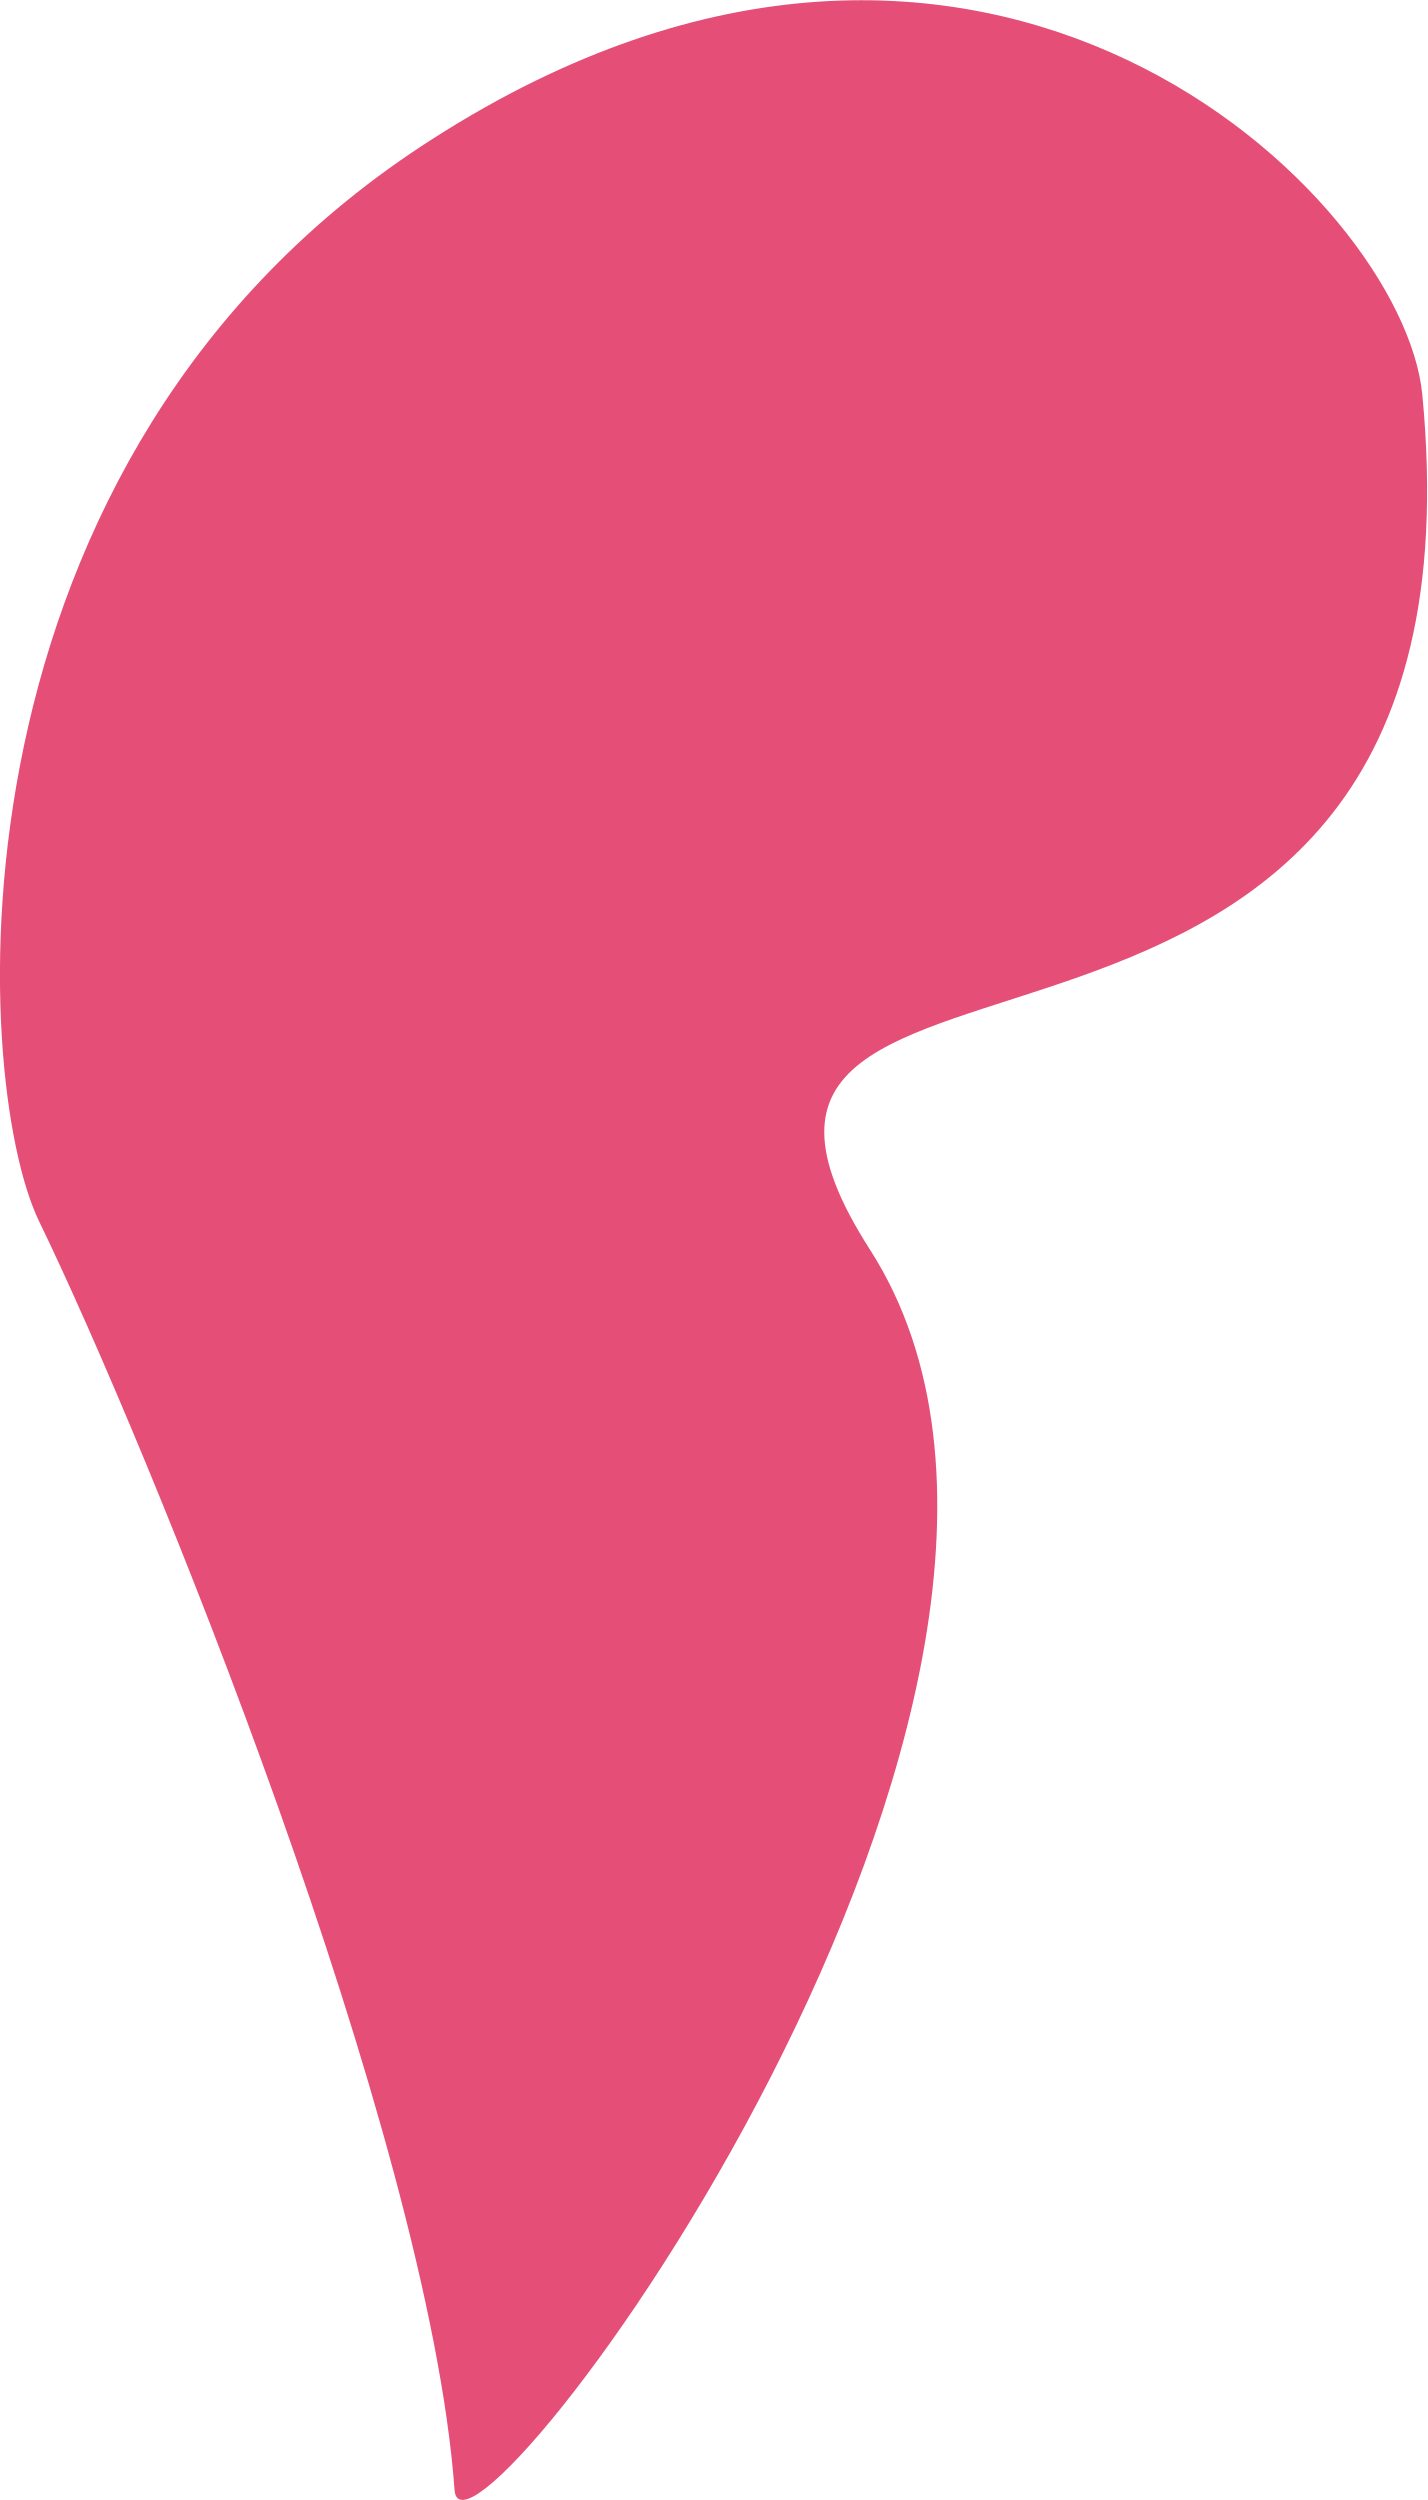
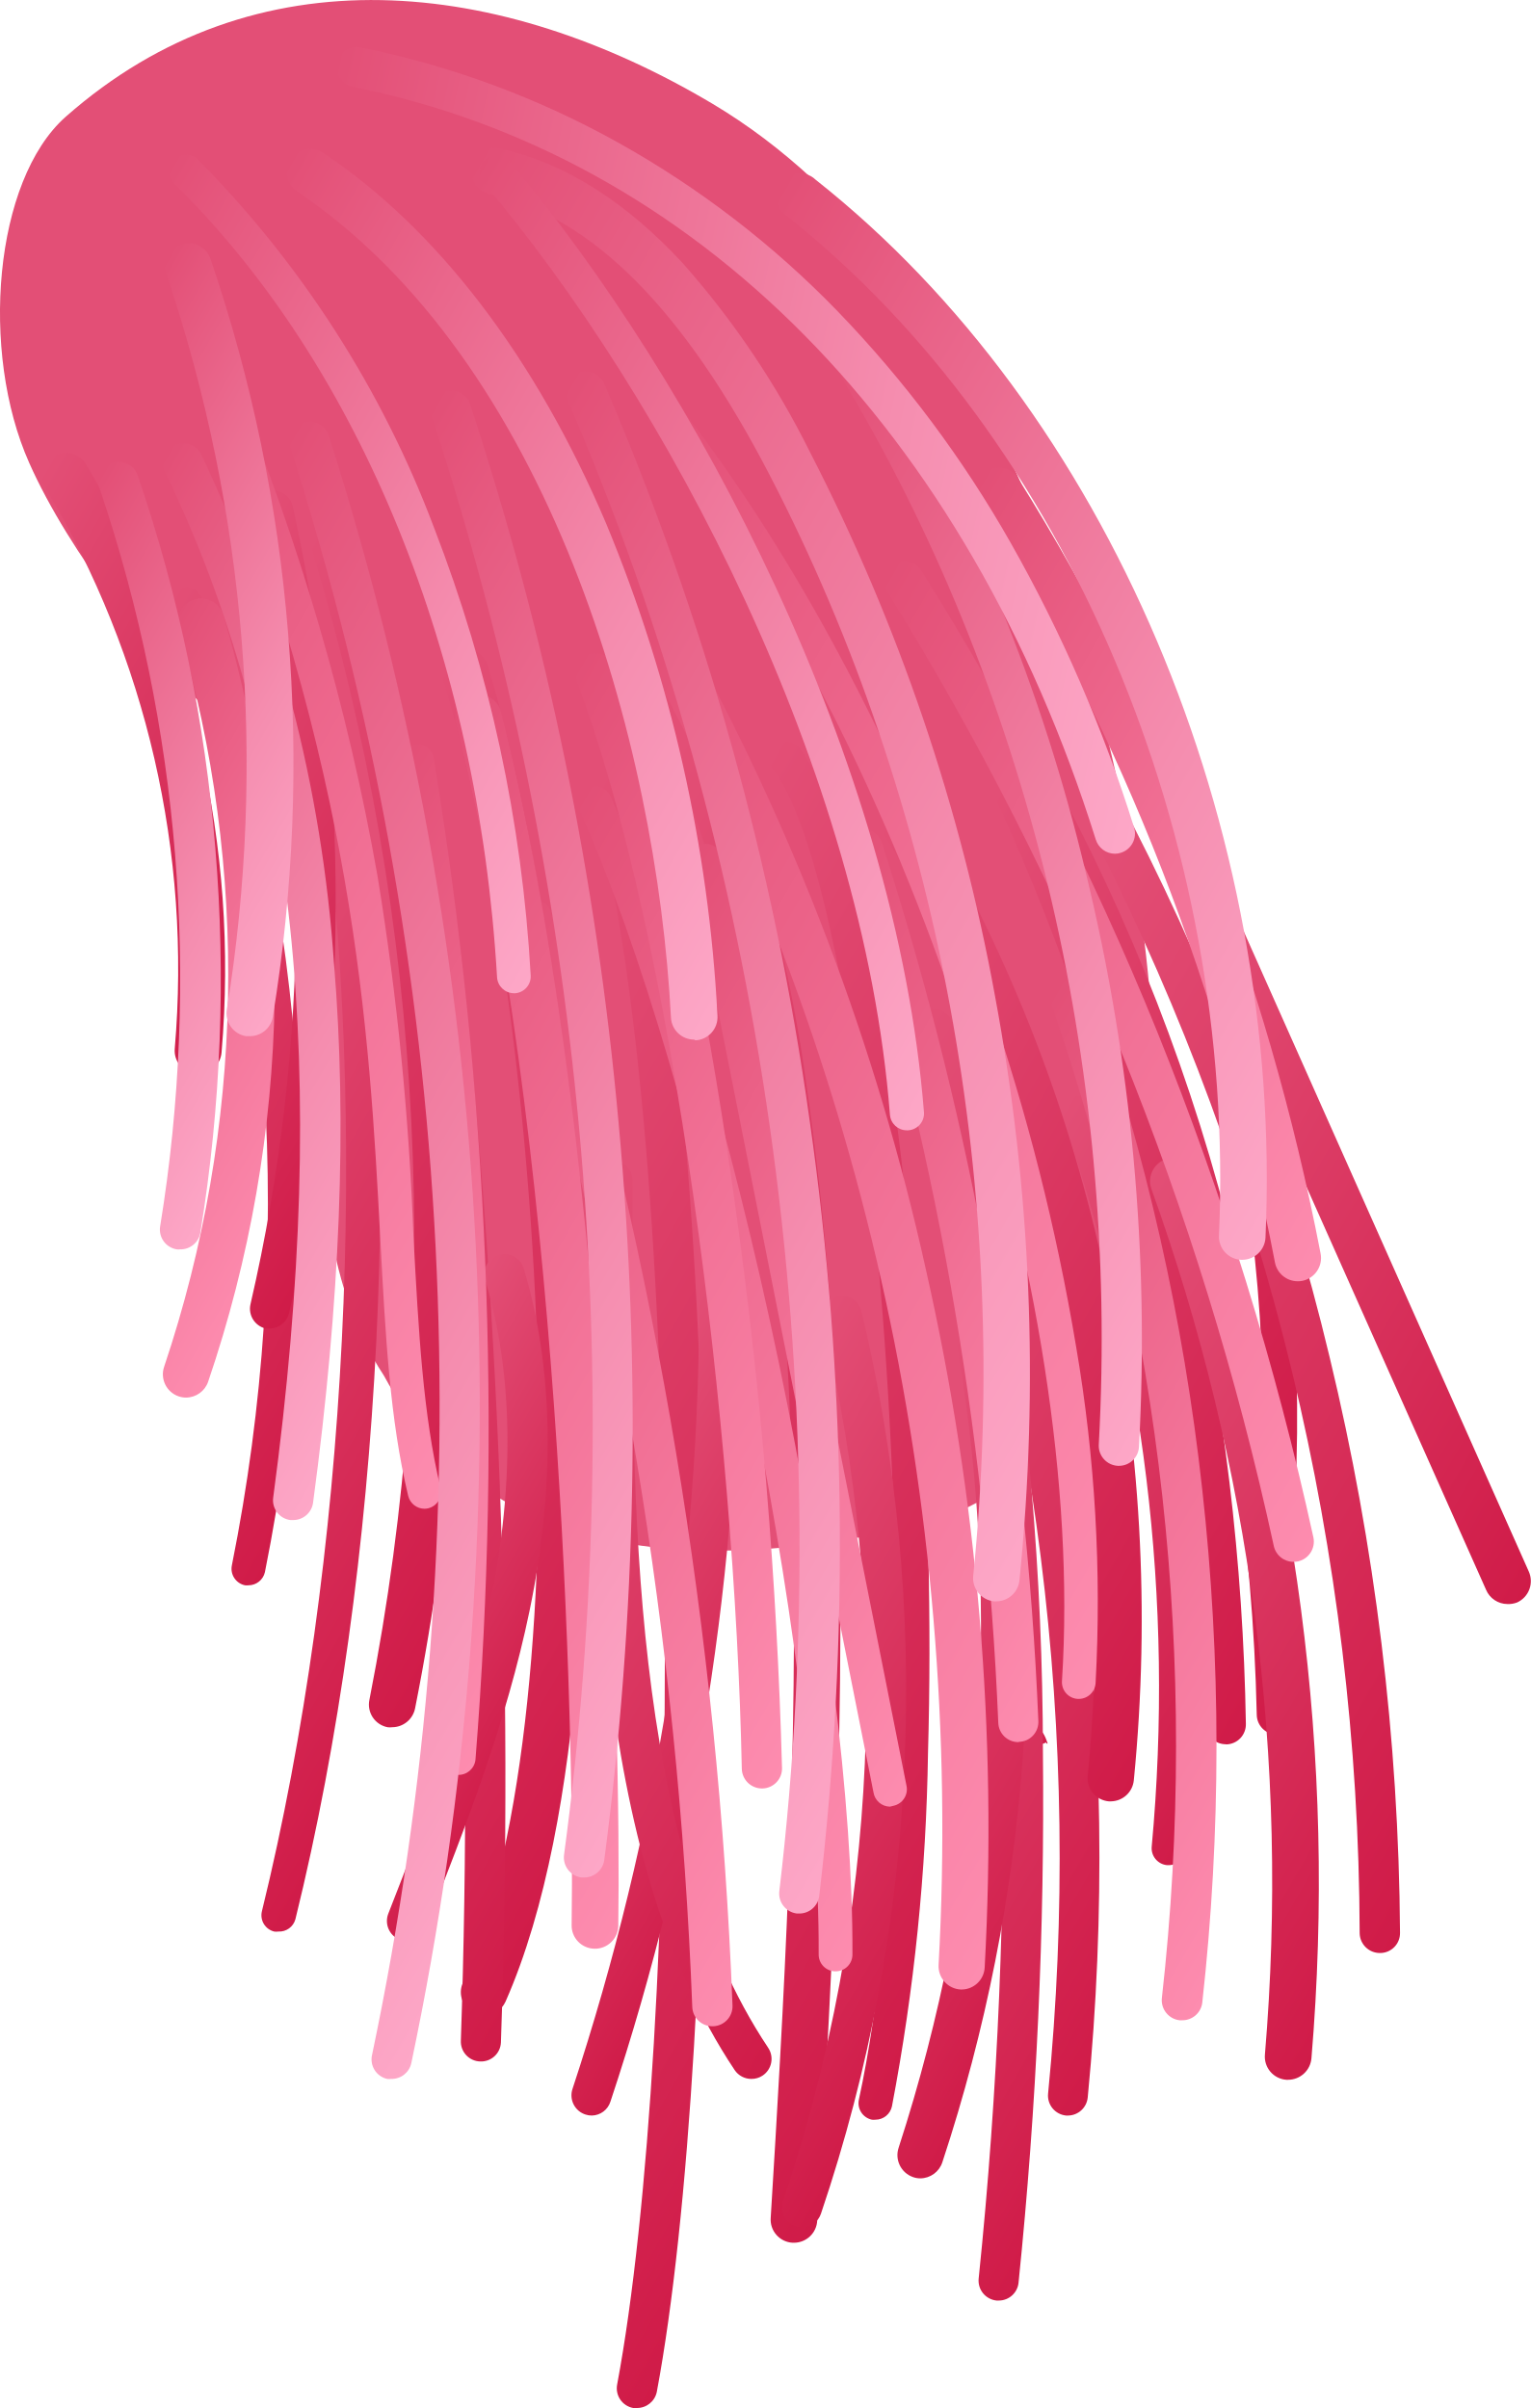
- <svg xmlns="http://www.w3.org/2000/svg" viewBox="0 0 94.66 165.82">
+ <svg xmlns="http://www.w3.org/2000/svg" xmlns:xlink="http://www.w3.org/1999/xlink" viewBox="0 0 106.95 168.3">
  <defs>
-     <style>.cls-1{fill:#e54e76;}</style>
+     <style>.cls-1{fill:#e34f76;}.cls-2{fill:url(#linear-gradient);}.cls-3{fill:url(#linear-gradient-2);}.cls-4{fill:url(#linear-gradient-3);}.cls-5{fill:url(#linear-gradient-4);}.cls-6{fill:url(#linear-gradient-5);}.cls-7{fill:url(#linear-gradient-6);}.cls-8{fill:url(#linear-gradient-7);}.cls-9{fill:url(#linear-gradient-8);}.cls-10{fill:url(#linear-gradient-9);}.cls-11{fill:url(#linear-gradient-10);}.cls-12{fill:url(#linear-gradient-11);}.cls-13{fill:url(#linear-gradient-12);}.cls-14{fill:url(#linear-gradient-13);}.cls-15{fill:url(#linear-gradient-14);}.cls-16{fill:url(#linear-gradient-15);}.cls-17{fill:url(#linear-gradient-16);}.cls-18{fill:url(#linear-gradient-17);}.cls-19{fill:url(#linear-gradient-18);}.cls-20{fill:url(#linear-gradient-19);}.cls-21{fill:url(#linear-gradient-20);}.cls-22{fill:url(#linear-gradient-21);}.cls-23{fill:url(#linear-gradient-22);}.cls-24{fill:url(#linear-gradient-23);}.cls-25{fill:url(#linear-gradient-24);}.cls-26{fill:url(#linear-gradient-25);}.cls-27{fill:url(#linear-gradient-26);}.cls-28{fill:url(#linear-gradient-27);}.cls-29{fill:url(#linear-gradient-28);}.cls-30{fill:url(#linear-gradient-29);}.cls-31{fill:url(#linear-gradient-30);}.cls-32{fill:url(#linear-gradient-31);}.cls-33{fill:url(#linear-gradient-32);}.cls-34{fill:url(#linear-gradient-33);}.cls-35{fill:url(#linear-gradient-34);}.cls-36{fill:url(#linear-gradient-35);}.cls-37{fill:url(#linear-gradient-36);}.cls-38{fill:url(#linear-gradient-37);}.cls-39{fill:url(#linear-gradient-38);}.cls-40{fill:url(#linear-gradient-39);}.cls-41{fill:url(#linear-gradient-40);}.cls-42{fill:url(#linear-gradient-41);}.cls-43{fill:url(#linear-gradient-42);}.cls-44{fill:url(#linear-gradient-43);}.cls-45{fill:url(#linear-gradient-44);}.cls-46{fill:url(#linear-gradient-45);}.cls-47{fill:url(#linear-gradient-46);}.cls-48{fill:url(#linear-gradient-47);}.cls-49{fill:url(#linear-gradient-48);}.cls-50{fill:url(#linear-gradient-49);}.cls-51{fill:url(#linear-gradient-50);}.cls-52{fill:url(#linear-gradient-51);}.cls-53{fill:url(#linear-gradient-52);}.cls-54{fill:url(#linear-gradient-53);}</style>
+     <linearGradient id="linear-gradient" x1="70.31" y1="121.61" x2="73.21" y2="121.61" gradientUnits="userSpaceOnUse">
+       <stop offset="0" stop-color="#e34f76" />
+       <stop offset="1" stop-color="#d01b48" />
+     </linearGradient>
+     <linearGradient id="linear-gradient-2" x1="61.1" y1="61.47" x2="101.83" y2="84.98" xlink:href="#linear-gradient" />
+     <linearGradient id="linear-gradient-3" x1="57.56" y1="76.05" x2="99.09" y2="100.03" xlink:href="#linear-gradient" />
+     <linearGradient id="linear-gradient-4" x1="49.06" y1="97.15" x2="90.8" y2="121.25" xlink:href="#linear-gradient" />
+     <linearGradient id="linear-gradient-5" x1="34.31" y1="86.3" x2="81.75" y2="113.69" xlink:href="#linear-gradient" />
+     <linearGradient id="linear-gradient-6" x1="26.08" y1="89.04" x2="78.16" y2="119.1" xlink:href="#linear-gradient" />
+     <linearGradient id="linear-gradient-7" x1="11.3" y1="80.5" x2="55.04" y2="105.75" xlink:href="#linear-gradient" />
+     <linearGradient id="linear-gradient-8" x1="12.9" y1="92.72" x2="51.23" y2="114.86" xlink:href="#linear-gradient" />
+     <linearGradient id="linear-gradient-9" x1="4.41" y1="83.6" x2="38.47" y2="103.26" xlink:href="#linear-gradient" />
+     <linearGradient id="linear-gradient-10" x1="-2.09" y1="65.93" x2="32.43" y2="85.87" xlink:href="#linear-gradient" />
+     <linearGradient id="linear-gradient-11" x1="-4.36" y1="45.52" x2="22.77" y2="61.19" xlink:href="#linear-gradient" />
+     <linearGradient id="linear-gradient-12" x1="64.04" y1="95.16" x2="93" y2="111.88" xlink:href="#linear-gradient" />
+     <linearGradient id="linear-gradient-13" x1="62.36" y1="82.37" x2="111.95" y2="111" xlink:href="#linear-gradient" />
+     <linearGradient id="linear-gradient-14" x1="51.38" y1="112.45" x2="86.72" y2="132.86" xlink:href="#linear-gradient" />
+     <linearGradient id="linear-gradient-15" x1="17.68" y1="96.25" x2="69.6" y2="126.22" xlink:href="#linear-gradient" />
+     <linearGradient id="linear-gradient-16" x1="5.76" y1="55.94" x2="32.18" y2="71.2" xlink:href="#linear-gradient" />
+     <linearGradient id="linear-gradient-17" x1="4.93" y1="66.7" x2="45.88" y2="90.34" xlink:href="#linear-gradient" />
+     <linearGradient id="linear-gradient-18" x1="49.33" y1="78.81" x2="91.65" y2="103.24" xlink:href="#linear-gradient" />
+     <linearGradient id="linear-gradient-19" x1="55.87" y1="71.49" x2="103.03" y2="98.71" xlink:href="#linear-gradient" />
+     <linearGradient id="linear-gradient-20" x1="35.77" y1="112.55" x2="55.86" y2="124.15" xlink:href="#linear-gradient" />
+     <linearGradient id="linear-gradient-21" x1="29.49" y1="102.72" x2="65.79" y2="123.68" xlink:href="#linear-gradient" />
+     <linearGradient id="linear-gradient-22" x1="43.78" y1="115.24" x2="71.1" y2="131.01" xlink:href="#linear-gradient" />
+     <linearGradient id="linear-gradient-23" x1="54.29" y1="115.25" x2="78.52" y2="129.25" xlink:href="#linear-gradient" />
+     <linearGradient id="linear-gradient-24" x1="68.32" y1="102.91" x2="103.68" y2="123.32" xlink:href="#linear-gradient" />
+     <linearGradient id="linear-gradient-25" x1="23.39" y1="106.78" x2="40.29" y2="116.53" xlink:href="#linear-gradient" />
+     <linearGradient id="linear-gradient-26" x1="75.02" y1="75.28" x2="114.4" y2="98.01" xlink:href="#linear-gradient" />
+     <linearGradient id="linear-gradient-27" x1="1.09" y1="62.56" x2="25.94" y2="76.9" gradientUnits="userSpaceOnUse">
+       <stop offset="0" stop-color="#e34f76" />
+       <stop offset="0.53" stop-color="#f27297" />
+       <stop offset="1" stop-color="#fd8caf" />
+     </linearGradient>
+     <linearGradient id="linear-gradient-28" x1="-0.59" y1="52.5" x2="45.54" y2="79.13" xlink:href="#linear-gradient-27" />
+     <linearGradient id="linear-gradient-29" x1="13.43" y1="78.16" x2="47.77" y2="97.99" xlink:href="#linear-gradient-27" />
+     <linearGradient id="linear-gradient-30" x1="21.05" y1="89.27" x2="65.87" y2="115.15" xlink:href="#linear-gradient-27" />
+     <linearGradient id="linear-gradient-31" x1="25.23" y1="82.1" x2="74.71" y2="110.67" xlink:href="#linear-gradient-27" />
+     <linearGradient id="linear-gradient-32" x1="27.41" y1="74.14" x2="86.07" y2="108.01" xlink:href="#linear-gradient-27" />
+     <linearGradient id="linear-gradient-33" x1="29.67" y1="55.19" x2="91.98" y2="91.16" xlink:href="#linear-gradient-27" />
+     <linearGradient id="linear-gradient-34" x1="50.86" y1="59.21" x2="102.75" y2="89.17" xlink:href="#linear-gradient-27" />
+     <linearGradient id="linear-gradient-35" x1="59.41" y1="49.14" x2="101.06" y2="73.19" xlink:href="#linear-gradient-27" />
+     <linearGradient id="linear-gradient-36" x1="59.46" y1="93.72" x2="97.96" y2="115.95" xlink:href="#linear-gradient-27" />
+     <linearGradient id="linear-gradient-37" x1="14.72" y1="79.22" x2="60.21" y2="105.49" xlink:href="#linear-gradient-27" />
+     <linearGradient id="linear-gradient-38" x1="25.22" y1="72.51" x2="69.58" y2="98.13" xlink:href="#linear-gradient-27" />
+     <linearGradient id="linear-gradient-39" x1="35.82" y1="81.15" x2="75.65" y2="104.14" xlink:href="#linear-gradient-27" />
+     <linearGradient id="linear-gradient-40" x1="47.27" y1="79.24" x2="84.2" y2="100.56" xlink:href="#linear-gradient-27" />
+     <linearGradient id="linear-gradient-41" x1="42.73" y1="33.58" x2="100.07" y2="66.69" gradientUnits="userSpaceOnUse">
+       <stop offset="0" stop-color="#e34f76" />
+       <stop offset="0.66" stop-color="#f58daf" />
+       <stop offset="1" stop-color="#fda7c7" />
+     </linearGradient>
+     <linearGradient id="linear-gradient-42" x1="44.56" y1="49.1" x2="93.48" y2="77.35" xlink:href="#linear-gradient-41" />
+     <linearGradient id="linear-gradient-43" x1="16.54" y1="40.12" x2="88.14" y2="81.46" xlink:href="#linear-gradient-41" />
+     <linearGradient id="linear-gradient-44" x1="18.84" y1="62.79" x2="77.93" y2="96.9" xlink:href="#linear-gradient-41" />
+     <linearGradient id="linear-gradient-45" x1="9.61" y1="63.97" x2="62.74" y2="94.64" xlink:href="#linear-gradient-41" />
+     <linearGradient id="linear-gradient-46" x1="-3.36" y1="71.32" x2="52.31" y2="103.46" xlink:href="#linear-gradient-41" />
+     <linearGradient id="linear-gradient-47" x1="-3.14" y1="57.17" x2="36.43" y2="80.02" xlink:href="#linear-gradient-41" />
+     <linearGradient id="linear-gradient-48" x1="-3.66" y1="51.71" x2="24.55" y2="68" xlink:href="#linear-gradient-41" />
+     <linearGradient id="linear-gradient-49" x1="1.03" y1="36.48" x2="29.62" y2="52.98" xlink:href="#linear-gradient-41" />
+     <linearGradient id="linear-gradient-50" x1="2.66" y1="27.53" x2="46.24" y2="52.69" xlink:href="#linear-gradient-41" />
+     <linearGradient id="linear-gradient-51" x1="10.78" y1="27.49" x2="59.34" y2="55.53" xlink:href="#linear-gradient-41" />
+     <linearGradient id="linear-gradient-52" x1="22.96" y1="29.89" x2="75.05" y2="59.96" xlink:href="#linear-gradient-41" />
+     <linearGradient id="linear-gradient-53" x1="1360.89" y1="1566.82" x2="1417.84" y2="1599.7" gradientTransform="translate(-1761.77 -1040.71) rotate(-18.13)" xlink:href="#linear-gradient-41" />
  </defs>
  <g id="Layer_2" data-name="Layer 2">
    <g id="Layer_1-2" data-name="Layer 1">
-       <path class="cls-1" d="M94.34,26.19c-1.25-13.08-29-40.45-65.61-17C-4.25,30.2-1.95,71.63,2.59,81c7.19,14.82,25.85,60.58,27.56,84.16.55,7.62,46.18-53.23,27.55-82.28C40.94,56.76,99.45,79.59,94.34,26.19Z" />
+       <path class="cls-1" d="M80.71,75.25c-.95-25.48-11-56.14-30.93-68C35-1.54,17.88-3.58,4.58,8.17c-5,4.44-6,16.41-2.54,24.18,2.75,6.22,8.77,13.95,13.25,18C26.45,61.54,18.1,82.9,26.82,96.14c7.78,14.34,24.49,13.32,37,10.57C76.11,103.81,82,89,80.71,75.25Z" />
+       <path class="cls-2" d="M70.57,122.84c-.06-.16-.11-.27-.13-.34a1.39,1.39,0,0,1,.19-1.49l.52-.64.81.15c.84.15,1.07.84,1.24,1.34v0l-.09,0v-.08l-1.24.49-1.28.43,0,.06Z" />
+       <path class="cls-3" d="M89.33,105.45h-.06a1.17,1.17,0,0,1-1.12-1.23c1-21.62-4.64-44-15.55-61.42a1.18,1.18,0,0,1,2-1.25A104.11,104.11,0,0,1,87.16,71.33a112.51,112.51,0,0,1,3.35,33A1.18,1.18,0,0,1,89.33,105.45Z" />
+       <path class="cls-4" d="M85.65,121.91a1.41,1.41,0,0,1-1.41-1.38A161.65,161.65,0,0,0,69.73,56.16,1.4,1.4,0,1,1,72.28,55a164.48,164.48,0,0,1,14.77,65.49,1.4,1.4,0,0,1-1.38,1.43Z" />
+       <path class="cls-5" d="M74.63,147.86h-.14a1.4,1.4,0,0,1-1.26-1.53,168,168,0,0,0-9.31-73.89,1.4,1.4,0,1,1,2.63-1,167.17,167.17,0,0,1,8.91,36.84A172.14,172.14,0,0,1,76,146.59,1.4,1.4,0,0,1,74.63,147.86Z" />
+       <path class="cls-6" d="M61.17,148.15a1.07,1.07,0,0,1-.25,0,1.18,1.18,0,0,1-.91-1.4C65.8,120,61,62.85,54,53.74a1.18,1.18,0,1,1,1.87-1.44C60.21,58,63,77.37,64.16,93.62c.7,9.84.94,19.83.68,28.9a142.84,142.84,0,0,1-2.52,24.7A1.18,1.18,0,0,1,61.17,148.15Z" />
+       <path class="cls-7" d="M55.48,156.75h-.1A1.62,1.62,0,0,1,53.85,155c1.7-27.85,4.55-74.46-6.6-101.38a1.63,1.63,0,0,1,3-1.25A102.38,102.38,0,0,1,56.36,75.9,228.72,228.72,0,0,1,58.59,103c.53,19.14-.68,39-1.49,52.19A1.63,1.63,0,0,1,55.48,156.75Z" />
+       <path class="cls-8" d="M33.83,140.87a1.7,1.7,0,0,1-.66-.14,1.63,1.63,0,0,1-.83-2.15c8.95-20.23,5.33-69.21-1.39-91.09a1.63,1.63,0,0,1,3.12-1C37.58,58,40.16,76,40.78,93.54c.42,11.75.27,33.39-5.46,46.36A1.65,1.65,0,0,1,33.83,140.87Z" />
+       <path class="cls-9" d="M33.55,144.08h0a1.39,1.39,0,0,1-1.35-1.45,537,537,0,0,0-3-77.57A1.4,1.4,0,1,1,32,64.75a538.45,538.45,0,0,1,3,78A1.39,1.39,0,0,1,33.55,144.08Z" />
+       <path class="cls-10" d="M19.45,135a1,1,0,0,1-.29,0,1.17,1.17,0,0,1-.86-1.42c6-24.46,7.56-55.26,4-80.39a1.18,1.18,0,0,1,2.34-.33c3.64,25.4,2.1,56.55-4,81.28A1.17,1.17,0,0,1,19.45,135Z" />
+       <path class="cls-11" d="M17.36,110.8a1,1,0,0,1-.24,0,1.18,1.18,0,0,1-.92-1.39,128.89,128.89,0,0,0-4.33-66.81,1.17,1.17,0,0,1,.73-1.5,1.18,1.18,0,0,1,1.5.73,131.37,131.37,0,0,1,4.41,68.05A1.18,1.18,0,0,1,17.36,110.8Z" />
+       <path class="cls-12" d="M13.83,75.05h-.14a1.62,1.62,0,0,1-1.48-1.76,65.43,65.43,0,0,0-9-39.13A1.63,1.63,0,1,1,6,32.43a68.78,68.78,0,0,1,9.48,41.13A1.62,1.62,0,0,1,13.83,75.05Z" />
+       <path class="cls-13" d="M81.65,130.36h-.11a1.19,1.19,0,0,1-1.07-1.29,121,121,0,0,0-6.19-50.83,1.18,1.18,0,1,1,2.22-.78,123.28,123.28,0,0,1,6.32,51.83A1.17,1.17,0,0,1,81.65,130.36Z" />
+       <path class="cls-14" d="M96.42,136.5A1.41,1.41,0,0,1,95,135.11a169.3,169.3,0,0,0-18.36-76.2,1.41,1.41,0,1,1,2.5-1.29A166.29,166.29,0,0,1,92.91,94.89a176.33,176.33,0,0,1,4.91,40.2,1.39,1.39,0,0,1-1.39,1.41Z" />
+       <path class="cls-15" d="M69.78,160.79h-.15a1.4,1.4,0,0,1-1.25-1.54c2.72-26.27,2.18-53.59-1.44-73.08a1.4,1.4,0,0,1,2.76-.51,218.14,218.14,0,0,1,3.17,36.84,329.78,329.78,0,0,1-1.7,37A1.39,1.39,0,0,1,69.78,160.79Z" />
+       <path class="cls-16" d="M44.5,168.3l-.26,0a1.4,1.4,0,0,1-1.12-1.64c2.23-11.89,3.5-33.21,3.32-55.63-.21-24.15-2-44.22-5-55.06a1.41,1.41,0,0,1,2.71-.75c3,11.07,4.9,31.4,5.1,55.79.19,22.59-1.1,44.11-3.36,56.17A1.41,1.41,0,0,1,44.5,168.3Z" />
+       <path class="cls-17" d="M18.87,92.85l-.32,0a1.42,1.42,0,0,1-1.05-1.69A124.5,124.5,0,0,0,17.71,36a1.4,1.4,0,1,1,2.74-.62,126.8,126.8,0,0,1,3,28.21,126.52,126.52,0,0,1-3.25,28.18A1.4,1.4,0,0,1,18.87,92.85Z" />
+       <path class="cls-18" d="M27.4,120.72a1.22,1.22,0,0,1-.32,0,1.61,1.61,0,0,1-1.27-1.91,166.37,166.37,0,0,0-4-80.34,1.63,1.63,0,1,1,3.11-1A165.8,165.8,0,0,1,32,78.1a167.87,167.87,0,0,1-3,41.31A1.64,1.64,0,0,1,27.4,120.72Z" />
+       <path class="cls-19" d="M77.63,125.9h-.16A1.62,1.62,0,0,1,76,124.11c2.25-22.82-2.87-46.69-14.05-65.5A1.63,1.63,0,1,1,64.76,57,106.68,106.68,0,0,1,77.22,89.16a114.47,114.47,0,0,1,2,35.27A1.63,1.63,0,0,1,77.63,125.9Z" />
+       <path class="cls-20" d="M89.21,121.23a1.4,1.4,0,0,1-1.4-1.37C87.28,95.46,80.42,71,68.48,51.09a1.4,1.4,0,0,1,2.41-1.44A137.28,137.28,0,0,1,85.14,83a147.59,147.59,0,0,1,5.48,36.77,1.41,1.41,0,0,1-1.38,1.43Z" />
+       <path class="cls-21" d="M41.35,147.86a1.39,1.39,0,0,1-.44-.07A1.41,1.41,0,0,1,40,146a175.79,175.79,0,0,0,8.85-55.76,1.41,1.41,0,0,1,1.4-1.41h0a1.4,1.4,0,0,1,1.4,1.4,179.65,179.65,0,0,1-2.22,28.83,174.43,174.43,0,0,1-6.78,27.83A1.39,1.39,0,0,1,41.35,147.86Z" />
+       <path class="cls-22" d="M52.5,145.3a1.4,1.4,0,0,1-1.17-.62c-10.11-15.15-10-39.34-9.95-58.78V82.5a1.41,1.41,0,0,1,1.41-1.41h0a1.41,1.41,0,0,1,1.4,1.41c0,1.12,0,2.26,0,3.41-.06,19.06-.14,42.78,9.48,57.21a1.4,1.4,0,0,1-.39,1.95A1.38,1.38,0,0,1,52.5,145.3Z" />
+       <path class="cls-23" d="M56.05,155.67a1.39,1.39,0,0,1-1.33-1.85,111.39,111.39,0,0,0,2.74-61.51,1.4,1.4,0,0,1,2.73-.66,114,114,0,0,1,3,31.81,112.41,112.41,0,0,1-5.83,31.26A1.39,1.39,0,0,1,56.05,155.67Z" />
+       <path class="cls-24" d="M64.3,152.25a1.52,1.52,0,0,1-.51-.09,1.63,1.63,0,0,1-1-2.06A117.66,117.66,0,0,0,66.9,94.16a1.63,1.63,0,1,1,3.21-.55,120.36,120.36,0,0,1,1.36,29.11,117.71,117.71,0,0,1-5.63,28.41A1.63,1.63,0,0,1,64.3,152.25Z" />
+       <path class="cls-25" d="M90,145.36h-.13a1.62,1.62,0,0,1-1.49-1.76,143.26,143.26,0,0,0-7.94-60.53,1.63,1.63,0,0,1,3.06-1.12,146.58,146.58,0,0,1,8.13,61.92A1.64,1.64,0,0,1,90,145.36Z" />
+       <path class="cls-26" d="M28.44,135.66a1.58,1.58,0,0,1-.52-.09,1.41,1.41,0,0,1-.79-1.82c2.73-7,5.56-14.19,7.12-21.74,1.72-8.32,1.6-16.11-.35-22.55a1.4,1.4,0,1,1,2.69-.81c2.08,6.88,2.23,15.16.41,23.93-1.61,7.78-4.48,15.11-7.26,22.19A1.39,1.39,0,0,1,28.44,135.66Z" />
+       <path class="cls-27" d="M105.32,112.11a1.63,1.63,0,0,1-1.49-1L82.61,63.47a1.64,1.64,0,0,1,.83-2.15,1.62,1.62,0,0,1,2.15.83l21.22,47.67A1.64,1.64,0,0,1,106,112,1.7,1.7,0,0,1,105.32,112.11Z" />
+       <path class="cls-28" d="M13,97.68a1.6,1.6,0,0,1-.53-.09,1.63,1.63,0,0,1-1-2.07,86.16,86.16,0,0,0,1-51.64,1.63,1.63,0,0,1,3.12-.94,87.78,87.78,0,0,1,3.6,26.93,87.24,87.24,0,0,1-4.65,26.71A1.64,1.64,0,0,1,13,97.68Z" />
+       <path class="cls-29" d="M29.67,105.45a1.18,1.18,0,0,1-1.15-.9c-1.28-5.33-1.59-11.19-1.95-18C25.8,72,24.83,53.93,14.2,27.8a1.18,1.18,0,1,1,2.18-.89,164.46,164.46,0,0,1,10,34.33,202.33,202.33,0,0,1,2.51,25.21c.36,6.67.67,12.43,1.89,17.55a1.17,1.17,0,0,1-.87,1.42A1.24,1.24,0,0,1,29.67,105.45Z" />
+       <path class="cls-30" d="M32,124.05H32a1.17,1.17,0,0,1-1.08-1.27A286.89,286.89,0,0,0,28,53.48a1.18,1.18,0,1,1,2.32-.38A289,289,0,0,1,33.22,123,1.19,1.19,0,0,1,32,124.05Z" />
+       <path class="cls-31" d="M49.77,141.62a1.4,1.4,0,0,1-1.4-1.34A305.62,305.62,0,0,0,35.81,64.6a1.4,1.4,0,0,1,2.69-.81,308.47,308.47,0,0,1,12.68,76.37,1.4,1.4,0,0,1-1.35,1.46Z" />
+       <path class="cls-32" d="M58.37,137.78h0a1.17,1.17,0,0,1-1.17-1.18c.1-21.43-8.17-61-16.7-79.95a1.18,1.18,0,1,1,2.15-1c4.14,9.18,8.42,23.58,11.75,39.51s5.21,31,5.16,41.42A1.17,1.17,0,0,1,58.37,137.78Z" />
+       <path class="cls-33" d="M67.21,139.05h-.09a1.63,1.63,0,0,1-1.54-1.72c1.78-32.25-5.58-64.86-20.73-91.8a1.63,1.63,0,0,1,2.84-1.6,165.68,165.68,0,0,1,17,44.79,177.06,177.06,0,0,1,4.11,48.79A1.62,1.62,0,0,1,67.21,139.05Z" />
+       <path class="cls-34" d="M75.37,118.74H75.3a1.17,1.17,0,0,1-1.1-1.25c1.74-27.17-10.66-65-28.85-88a1.18,1.18,0,1,1,1.85-1.46C55.83,39,63.59,53.81,69.05,69.86a152,152,0,0,1,6.14,24.27,105.8,105.8,0,0,1,1.36,23.5A1.18,1.18,0,0,1,75.37,118.74Z" />
+       <path class="cls-35" d="M90.39,109.16A1.41,1.41,0,0,1,89,108.05,211,211,0,0,0,62,41.37a1.4,1.4,0,1,1,2.37-1.49A204.83,204.83,0,0,1,80.86,72.12a220.15,220.15,0,0,1,10.91,35.34,1.42,1.42,0,0,1-1.08,1.67A1.53,1.53,0,0,1,90.39,109.16Z" />
+       <path class="cls-36" d="M90.67,89.55a1.62,1.62,0,0,1-1.59-1.32,156.22,156.22,0,0,0-20.66-53,1.63,1.63,0,1,1,2.76-1.73A153.14,153.14,0,0,1,84.1,59.3a163.13,163.13,0,0,1,8.17,28.31A1.63,1.63,0,0,1,91,89.52,1.55,1.55,0,0,1,90.67,89.55Z" />
+       <path class="cls-37" d="M82.58,141.2h-.16a1.41,1.41,0,0,1-1.24-1.55,158.26,158.26,0,0,0-7.66-69.29,1.4,1.4,0,1,1,2.65-.93A158,158,0,0,1,84,104.09,162.25,162.25,0,0,1,84,140,1.4,1.4,0,0,1,82.58,141.2Z" />
+       <path class="cls-38" d="M41.54,136.2h0a1.62,1.62,0,0,1-1.6-1.65c.21-13.67-.82-55.41-8.09-84a1.63,1.63,0,0,1,3.16-.8c7.36,29,8.4,71.08,8.19,84.87A1.63,1.63,0,0,1,41.54,136.2Z" />
+       <path class="cls-39" d="M53.24,125a1.41,1.41,0,0,1-1.41-1.37c-.47-23.36-4.69-58-11.58-76.15a1.41,1.41,0,0,1,2.63-1c4.26,11.24,7,26.83,8.51,37.93a353.52,353.52,0,0,1,3.25,39.16A1.4,1.4,0,0,1,53.27,125Z" />
+       <path class="cls-40" d="M62.18,126.27a1.18,1.18,0,0,1-1.15-1l-12.9-64.9A1.16,1.16,0,0,1,49.05,59a1.18,1.18,0,0,1,1.39.92l12.9,64.9a1.18,1.18,0,0,1-.92,1.39Z" />
+       <path class="cls-41" d="M71.15,121.76a1.4,1.4,0,0,1-1.4-1.34A229.36,229.36,0,0,0,59,59.88,1.4,1.4,0,1,1,61.65,59a231.63,231.63,0,0,1,10.9,61.28,1.39,1.39,0,0,1-1.34,1.46Z" />
+       <path class="cls-42" d="M86.8,88.05h-.08a1.62,1.62,0,0,1-1.55-1.7C86.4,58.57,74.56,30.61,55,15.12a1.63,1.63,0,1,1,2-2.55C77.38,28.69,89.7,57.71,88.42,86.5A1.63,1.63,0,0,1,86.8,88.05Z" />
+       <path class="cls-43" d="M78.18,102.45H78.1A1.41,1.41,0,0,1,76.77,101c1.47-26.59-5-53.17-18.11-74.85a1.41,1.41,0,0,1,2.41-1.45A128,128,0,0,1,75.88,61.05a137.93,137.93,0,0,1,3.7,40.08A1.4,1.4,0,0,1,78.18,102.45Z" />
+       <path class="cls-44" d="M69.62,111.92h-.17A1.63,1.63,0,0,1,68,110.12c2.72-26.67-2.34-54-14.22-76.91-6-11.58-12.38-18-19.47-19.63A1.63,1.63,0,1,1,35,10.4c4.49,1,8.76,3.73,12.71,8a60.68,60.68,0,0,1,8.93,13.29A136.34,136.34,0,0,1,69.53,69.66a143.72,143.72,0,0,1,1.7,40.79A1.63,1.63,0,0,1,69.62,111.92Z" />
+       <path class="cls-45" d="M55.85,133.74h-.17a1.41,1.41,0,0,1-1.23-1.56C58.66,96.78,53.4,59.76,39.63,27.91a1.4,1.4,0,0,1,2.58-1.11A201.1,201.1,0,0,1,56.57,78.31a209.37,209.37,0,0,1,.67,54.2A1.4,1.4,0,0,1,55.85,133.74Z" />
+       <path class="cls-46" d="M40.81,131.22h-.19a1.41,1.41,0,0,1-1.21-1.58,226.45,226.45,0,0,0-9.2-100.4,1.41,1.41,0,1,1,2.67-.88A225.61,225.61,0,0,1,43.22,78.46a231.09,231.09,0,0,1-1,51.54A1.41,1.41,0,0,1,40.81,131.22Z" />
+       <path class="cls-47" d="M27.34,145.3a1.36,1.36,0,0,1-.29,0A1.4,1.4,0,0,1,26,143.6a220.36,220.36,0,0,0-5.7-112.29,1.4,1.4,0,1,1,2.67-.87,223.14,223.14,0,0,1,5.77,113.75A1.4,1.4,0,0,1,27.34,145.3Z" />
+       <path class="cls-48" d="M20.48,106.24h-.19a1.39,1.39,0,0,1-1.2-1.58C23.11,74.74,20.71,52,11.54,33a1.4,1.4,0,0,1,2.53-1.22,99.12,99.12,0,0,1,9.27,35.6c.92,11.16.44,23.49-1.47,37.68A1.4,1.4,0,0,1,20.48,106.24Z" />
+       <path class="cls-49" d="M12.58,87.32a.9.9,0,0,1-.23,0,1.4,1.4,0,0,1-1.16-1.61A107.41,107.41,0,0,0,7,34.25a1.41,1.41,0,1,1,2.66-.91,107.34,107.34,0,0,1,5.39,26A110.27,110.27,0,0,1,14,86.15,1.4,1.4,0,0,1,12.58,87.32Z" />
+       <path class="cls-50" d="M17.46,72.42l-.27,0a1.62,1.62,0,0,1-1.34-1.87,107.32,107.32,0,0,0-4.2-51.33,1.63,1.63,0,1,1,3.08-1.06,107.83,107.83,0,0,1,5.4,26.1,109.68,109.68,0,0,1-1.07,26.82A1.62,1.62,0,0,1,17.46,72.42Z" />
+       <path class="cls-51" d="M35.9,69.42a1.19,1.19,0,0,1-1.17-1.11c-1.32-22.46-9.54-42.68-22.56-55.48a1.18,1.18,0,1,1,1.66-1.68,73.3,73.3,0,0,1,16.5,25.74,102.56,102.56,0,0,1,6.75,31.28A1.18,1.18,0,0,1,36,69.42Z" />
+       <path class="cls-52" d="M48.5,72.66a1.62,1.62,0,0,1-1.62-1.54c-1-19.24-8.5-45.92-26.18-57.78a1.63,1.63,0,0,1,1.82-2.7C30.57,16,37.43,25,42.36,36.61A103.81,103.81,0,0,1,50.13,71a1.62,1.62,0,0,1-1.54,1.71Z" />
+       <path class="cls-53" d="M63.35,79a1.18,1.18,0,0,1-1.17-1.09C60.31,53.88,46.56,27.86,33.76,12.75a1.18,1.18,0,0,1,1.8-1.52c13,15.4,27.06,41.94,29,66.53A1.18,1.18,0,0,1,63.45,79Z" />
+       <path class="cls-54" d="M77.9,59.67a1.41,1.41,0,0,1-1.34-1c-9-28.66-28-47.84-52-52.62a1.41,1.41,0,0,1,.54-2.76A62.31,62.31,0,0,1,43.25,10,66.31,66.31,0,0,1,58.52,21.75,80.33,80.33,0,0,1,70.61,37.93a101.57,101.57,0,0,1,8.63,19.91,1.41,1.41,0,0,1-.92,1.76A1.23,1.23,0,0,1,77.9,59.67Z" />
    </g>
  </g>
</svg>
